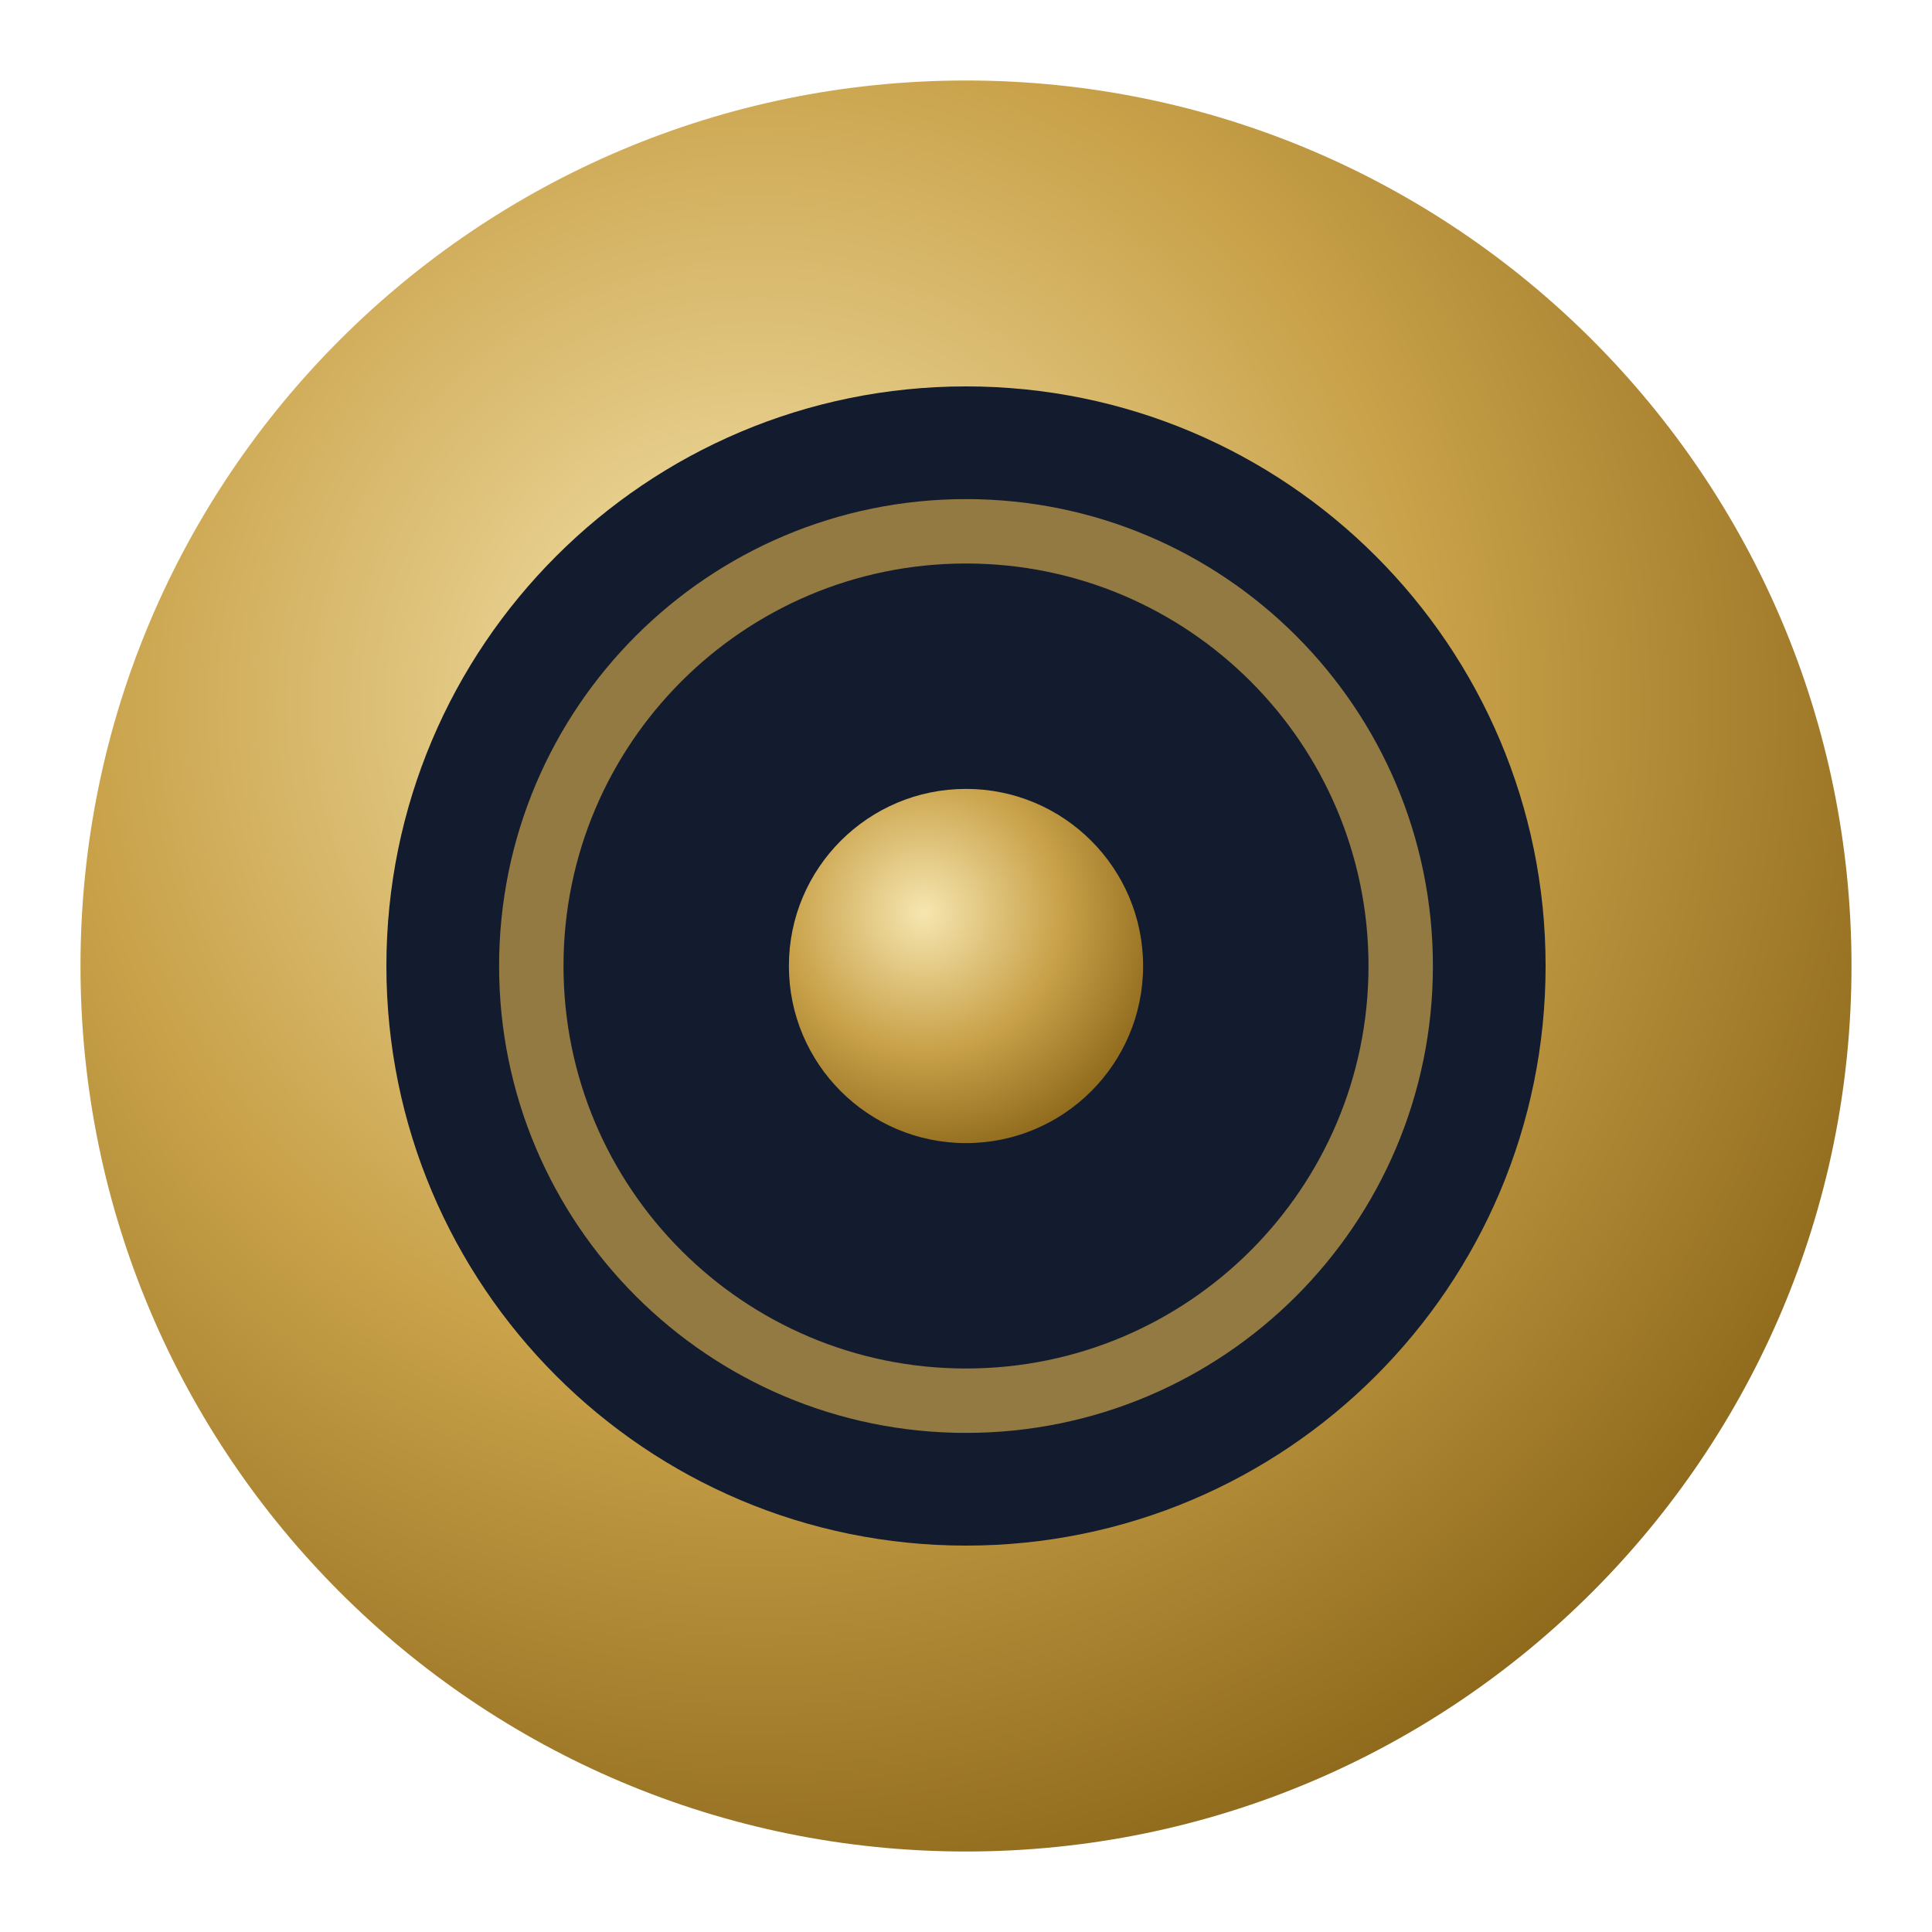
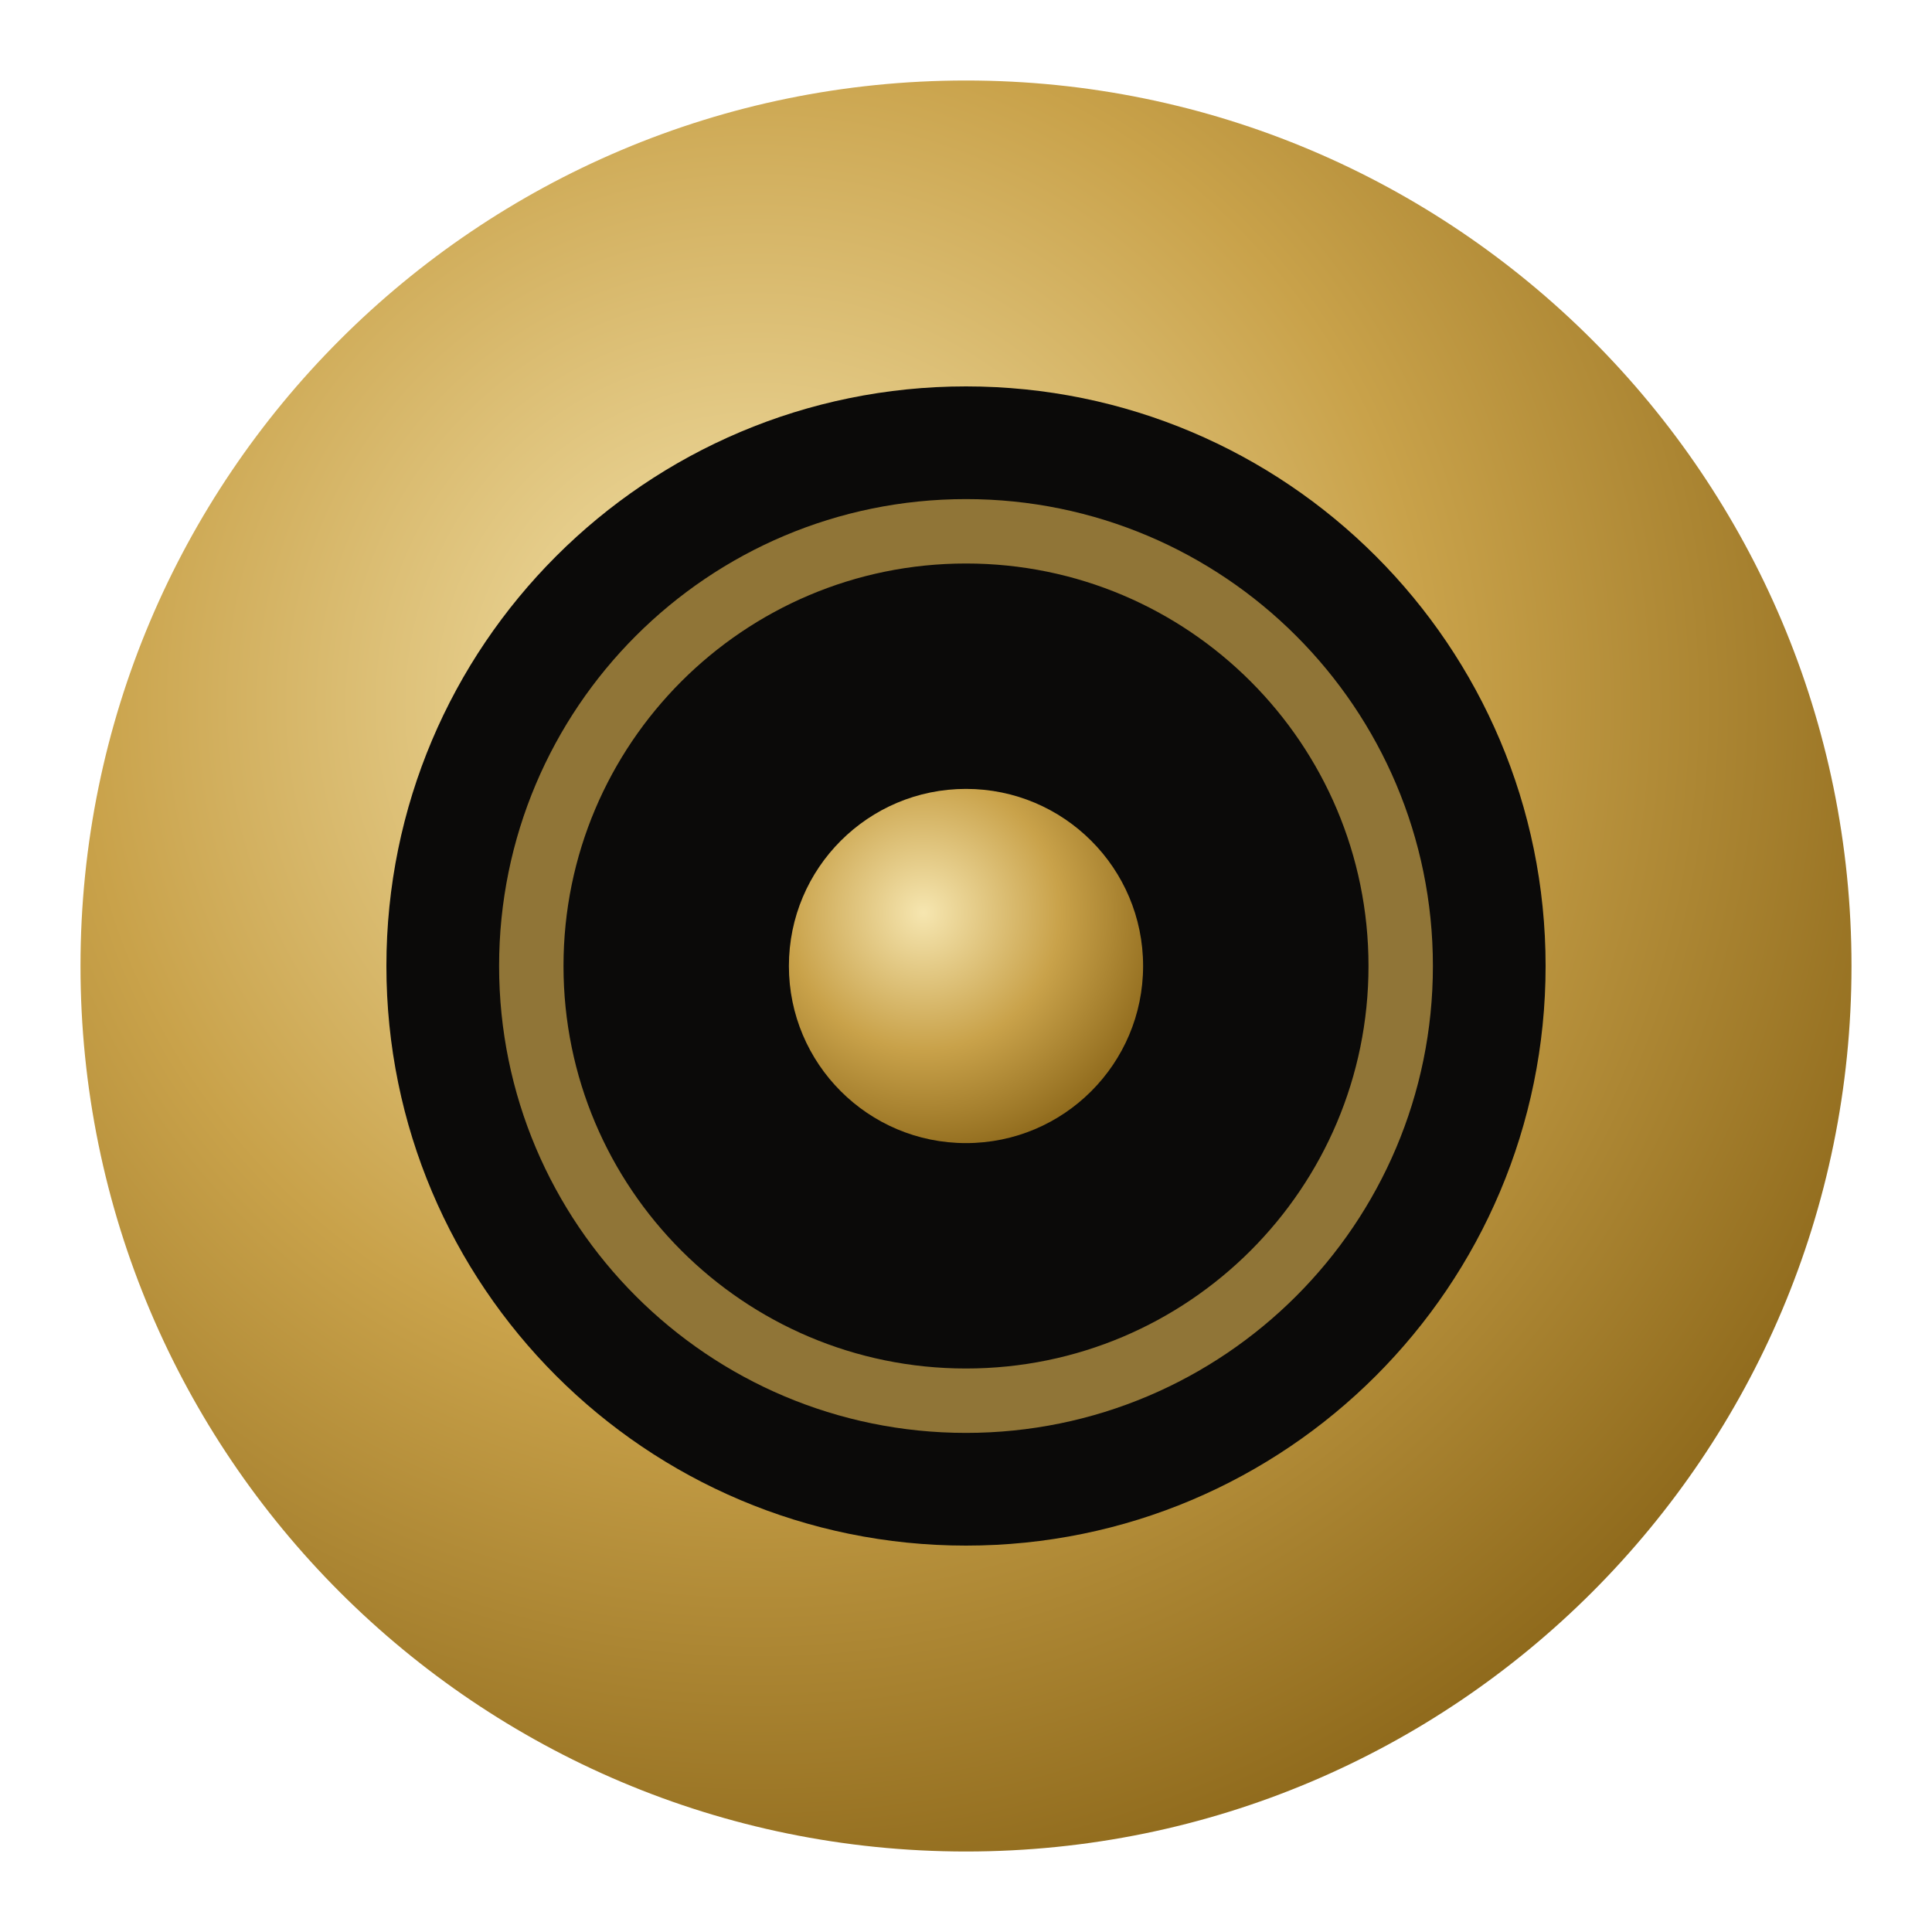
<svg xmlns="http://www.w3.org/2000/svg" viewBox="0 0 24 24">
  <defs>
    <radialGradient id="b" cx="38%" cy="35%" r="70%">
      <stop offset="0%" stop-color="#f6e6b0" />
      <stop offset="55%" stop-color="#c9a24a" />
      <stop offset="100%" stop-color="#8f6a1c" />
    </radialGradient>
  </defs>
  <circle cx="12" cy="12" r="11" fill="url(#b)" />
-   <circle cx="12" cy="12" r="7.2" fill="#131b2e" />
+   <circle cx="12" cy="12" r="7.2" fill="#0b0a09" />
  <circle cx="12" cy="12" r="5.4" fill="none" stroke="#c9a24a" stroke-width="0.8" opacity="0.7" />
  <circle cx="12" cy="12" r="2.2" fill="url(#b)" />
</svg>
